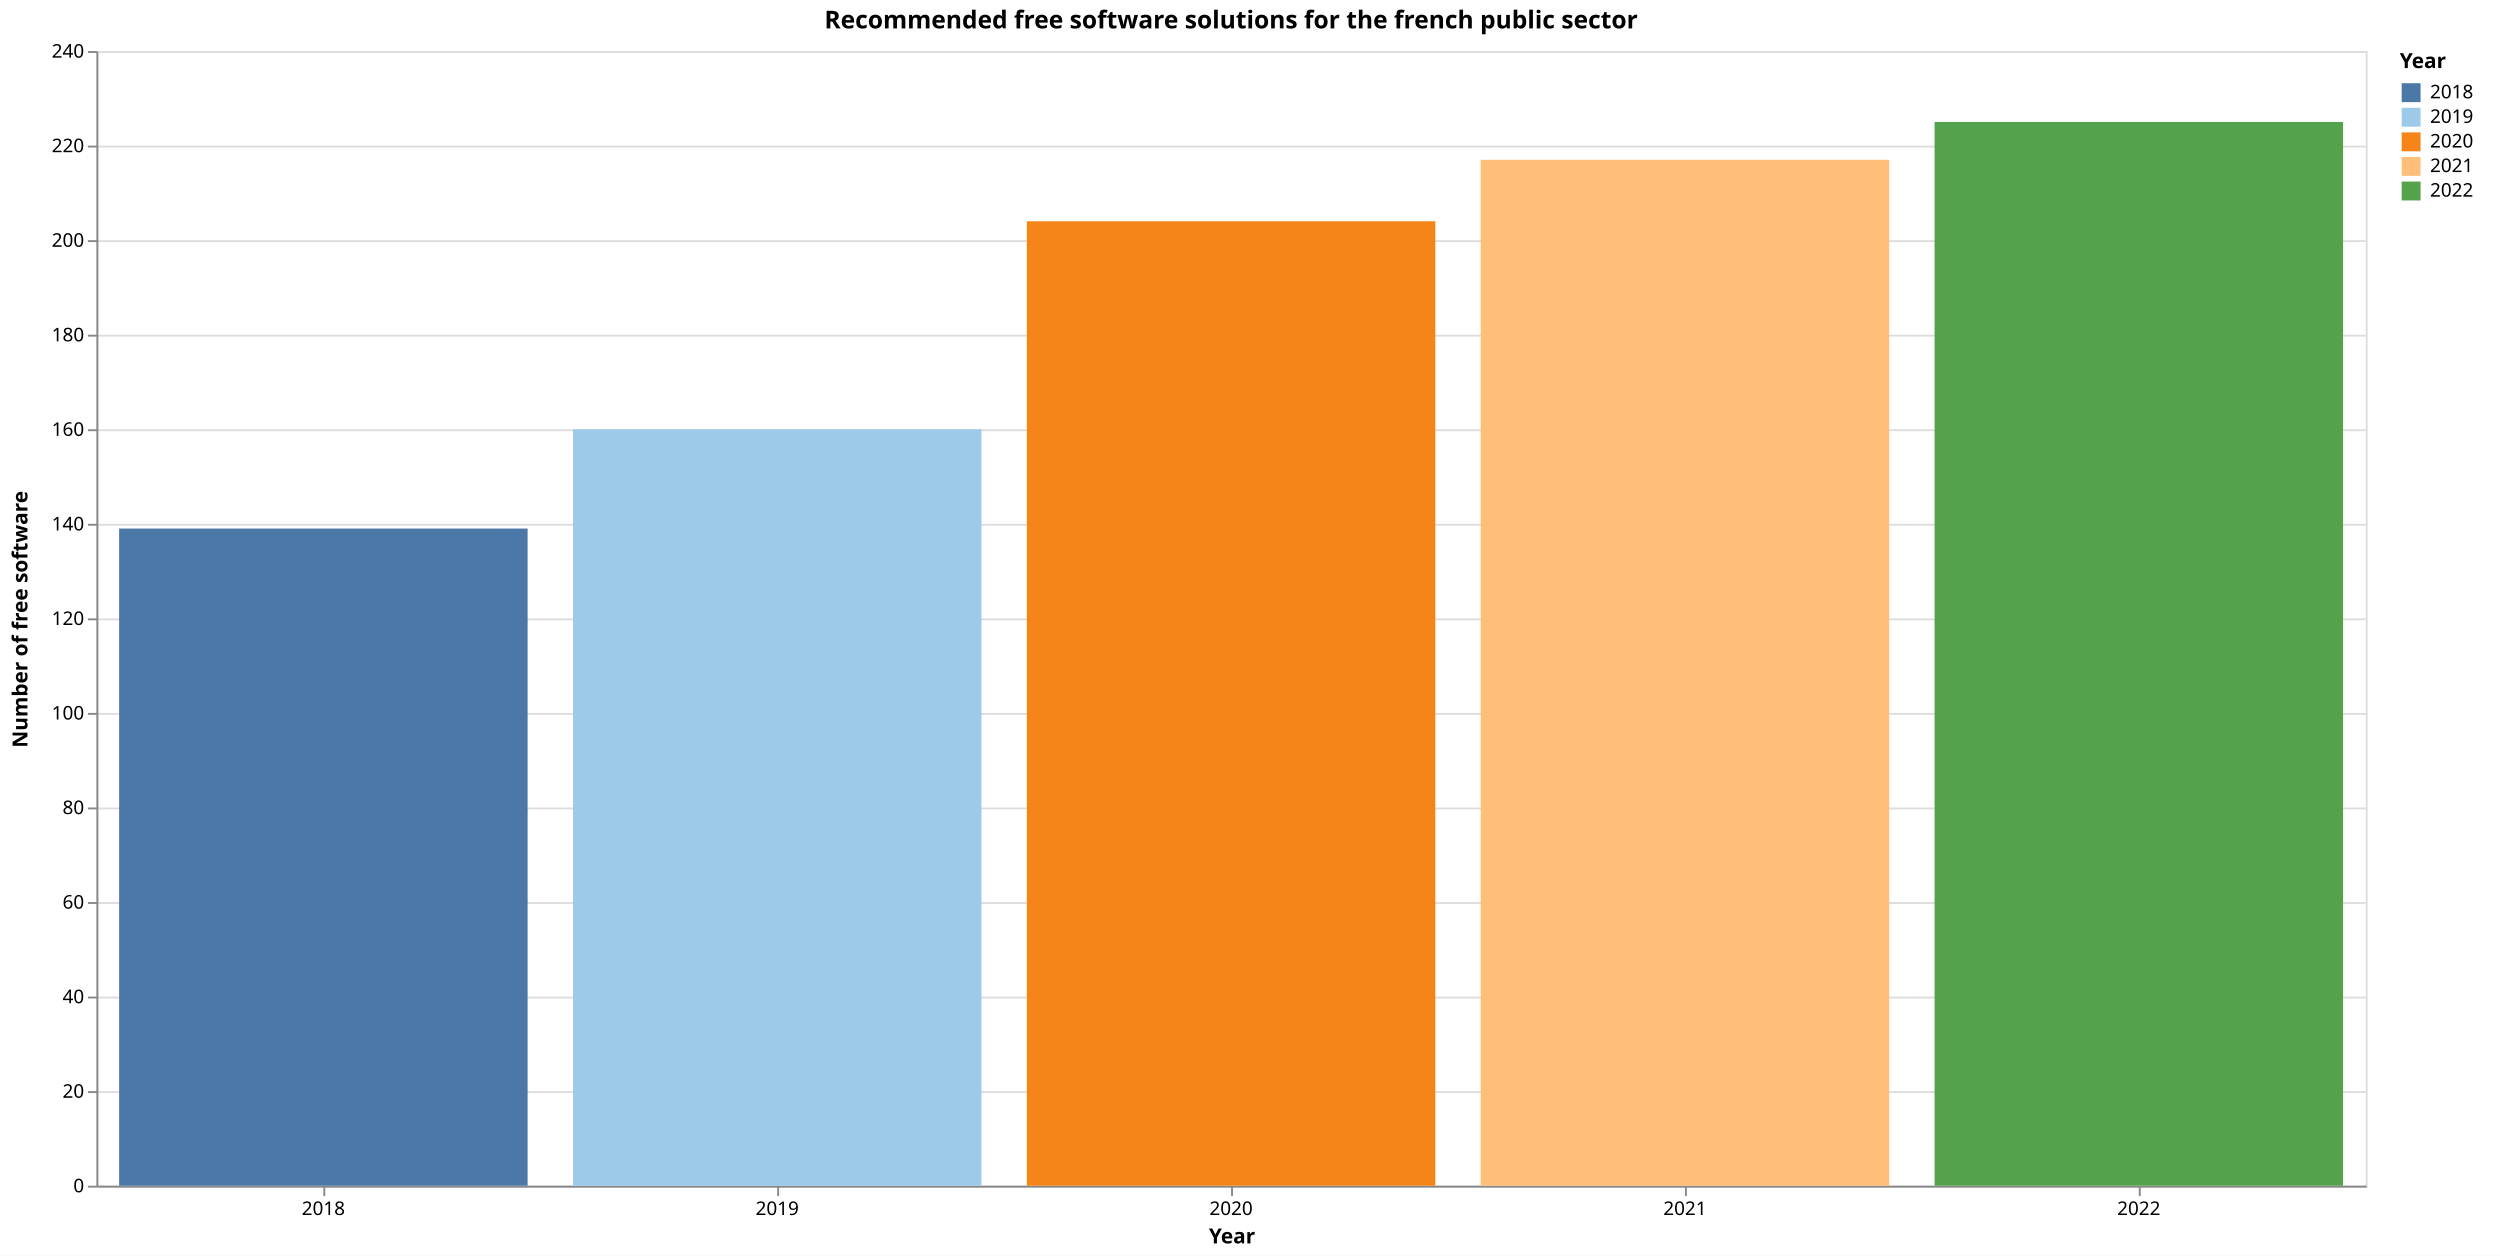
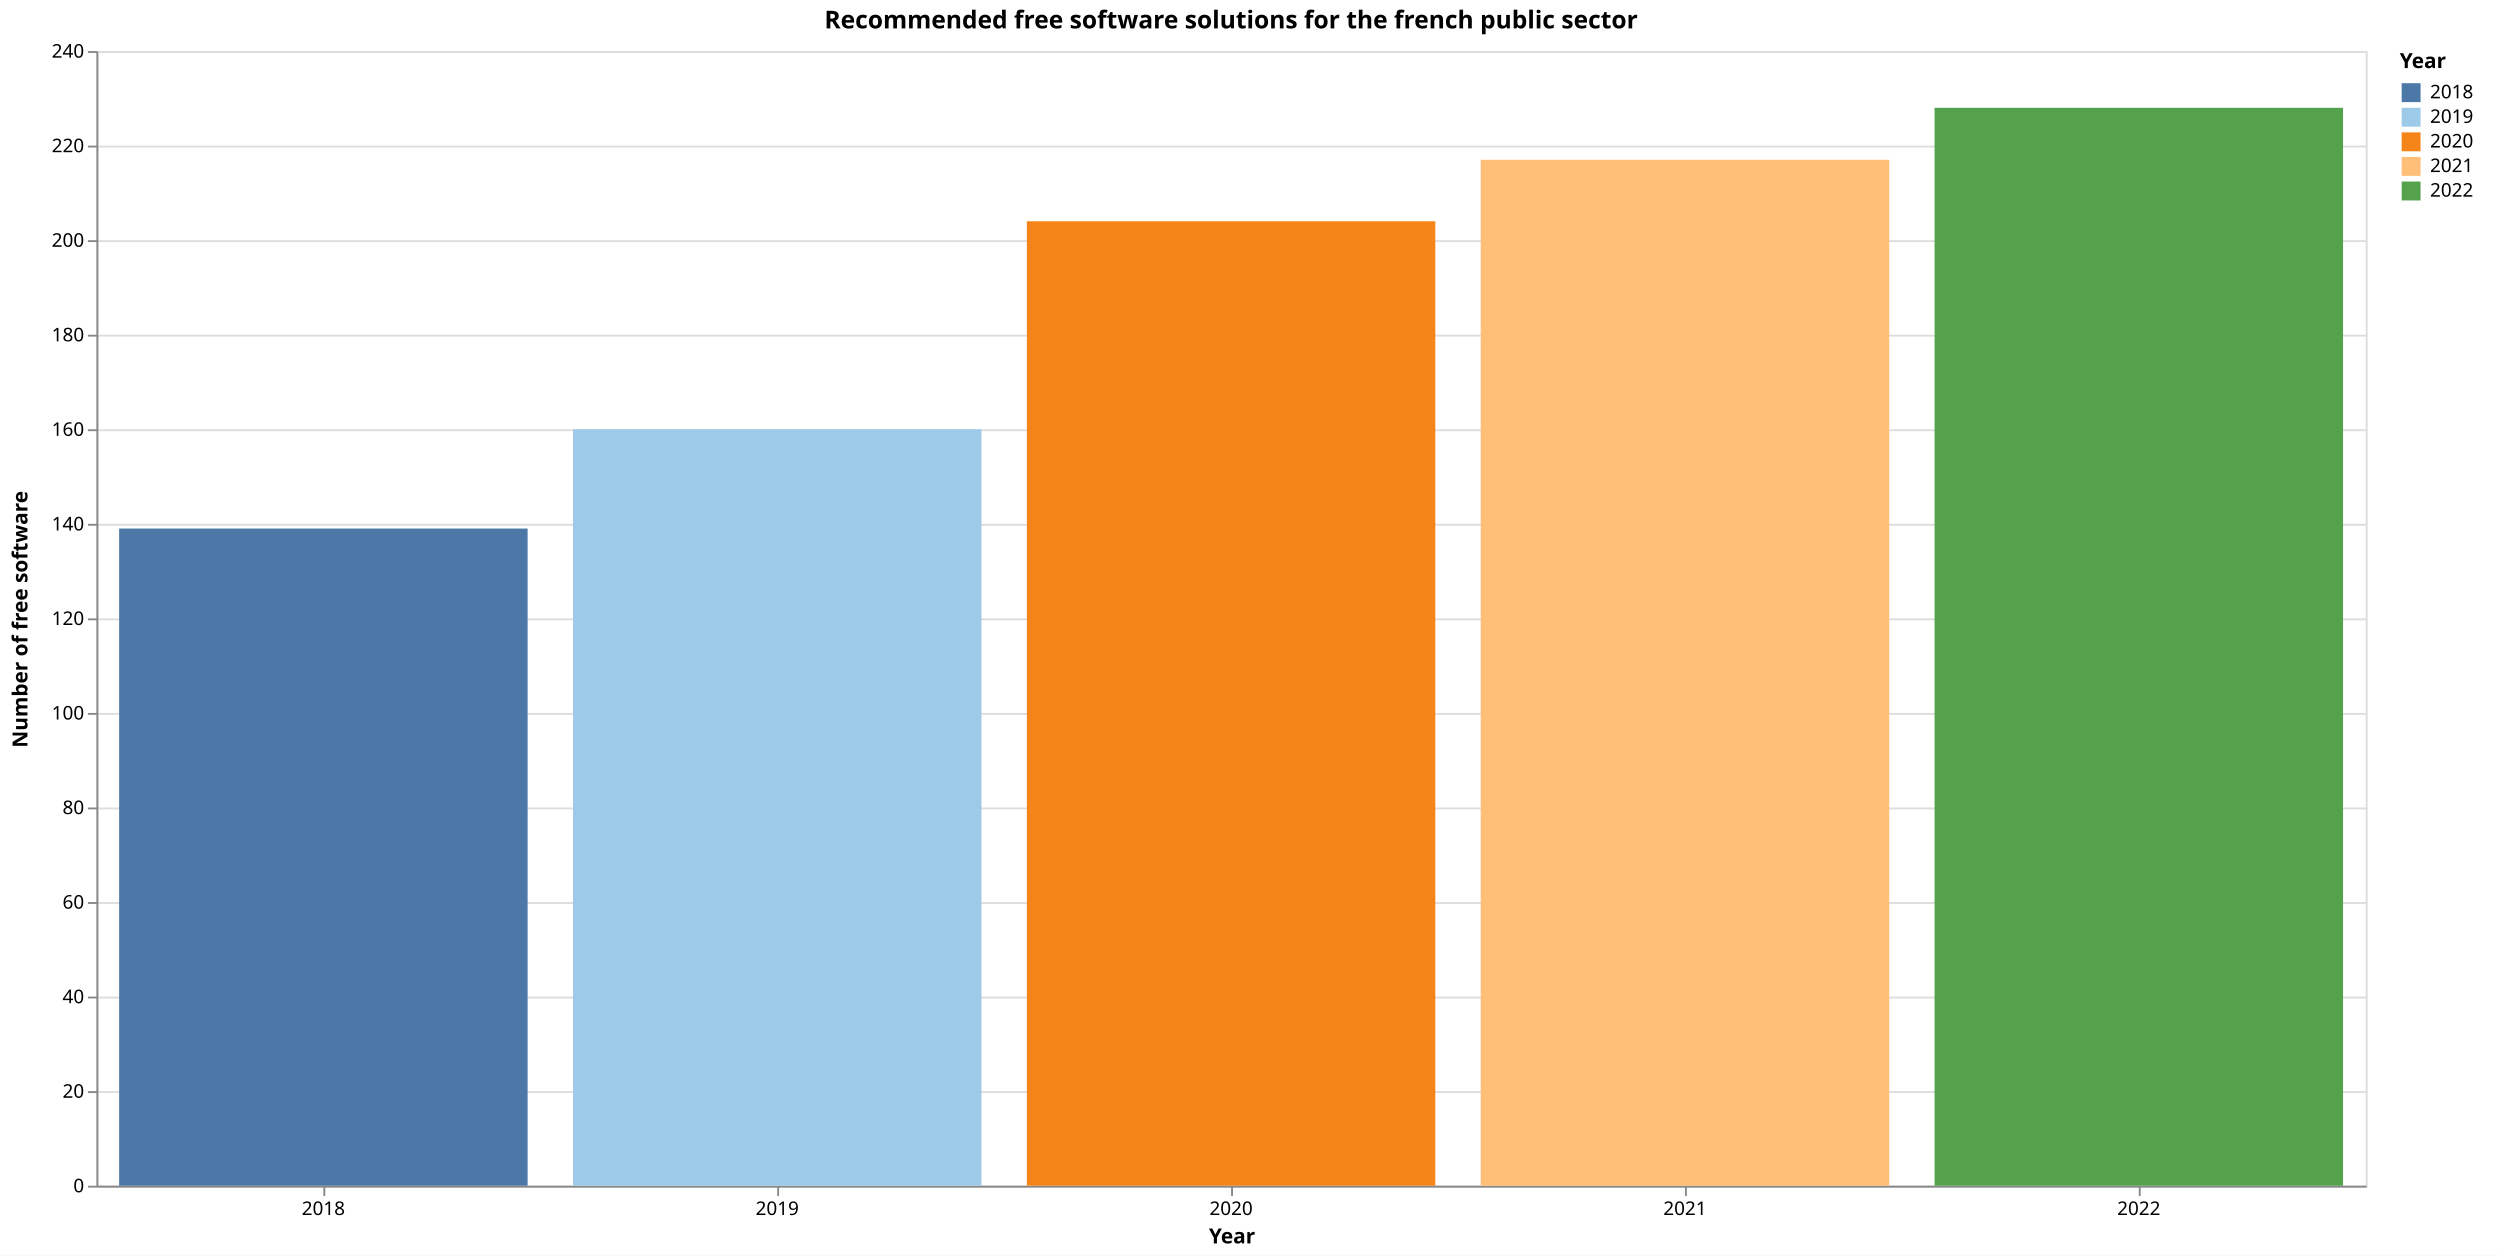
<svg xmlns="http://www.w3.org/2000/svg" version="1.1" class="marks" width="1322" height="664" viewBox="0 0 1322 664">
  <rect width="1322" height="664" fill="white" />
  <g fill="none" stroke-miterlimit="10" transform="translate(51,27)">
    <g class="mark-group role-frame root" role="graphics-object" aria-roledescription="group mark container">
      <g transform="translate(0,0)">
        <path class="background" aria-hidden="true" d="M0.5,0.5h1200v600h-1200Z" stroke="#ddd" />
        <g>
          <g class="mark-group role-axis" aria-hidden="true">
            <g transform="translate(0.5,0.5)">
              <path class="background" aria-hidden="true" d="M0,0h0v0h0Z" pointer-events="none" />
              <g>
                <g class="mark-rule role-axis-grid" pointer-events="none">
                  <line transform="translate(0,600)" x2="1200" y2="0" stroke="#ddd" stroke-width="1" opacity="1" />
                  <line transform="translate(0,550)" x2="1200" y2="0" stroke="#ddd" stroke-width="1" opacity="1" />
                  <line transform="translate(0,500)" x2="1200" y2="0" stroke="#ddd" stroke-width="1" opacity="1" />
                  <line transform="translate(0,450)" x2="1200" y2="0" stroke="#ddd" stroke-width="1" opacity="1" />
                  <line transform="translate(0,400)" x2="1200" y2="0" stroke="#ddd" stroke-width="1" opacity="1" />
                  <line transform="translate(0,350)" x2="1200" y2="0" stroke="#ddd" stroke-width="1" opacity="1" />
                  <line transform="translate(0,300)" x2="1200" y2="0" stroke="#ddd" stroke-width="1" opacity="1" />
                  <line transform="translate(0,250)" x2="1200" y2="0" stroke="#ddd" stroke-width="1" opacity="1" />
                  <line transform="translate(0,200)" x2="1200" y2="0" stroke="#ddd" stroke-width="1" opacity="1" />
                  <line transform="translate(0,150)" x2="1200" y2="0" stroke="#ddd" stroke-width="1" opacity="1" />
                  <line transform="translate(0,100)" x2="1200" y2="0" stroke="#ddd" stroke-width="1" opacity="1" />
                  <line transform="translate(0,50)" x2="1200" y2="0" stroke="#ddd" stroke-width="1" opacity="1" />
                  <line transform="translate(0,0)" x2="1200" y2="0" stroke="#ddd" stroke-width="1" opacity="1" />
                </g>
              </g>
              <path class="foreground" aria-hidden="true" d="" pointer-events="none" display="none" />
            </g>
          </g>
          <g class="mark-group role-axis" role="graphics-symbol" aria-roledescription="axis" aria-label="X-axis titled 'Year' for a discrete scale with 5 values: 2018, 2019, 2020, 2021, 2022">
            <g transform="translate(0.5,600.5)">
              <path class="background" aria-hidden="true" d="M0,0h0v0h0Z" pointer-events="none" />
              <g>
                <g class="mark-rule role-axis-tick" pointer-events="none">
                  <line transform="translate(120,0)" x2="0" y2="5" stroke="#888" stroke-width="1" opacity="1" />
                  <line transform="translate(360,0)" x2="0" y2="5" stroke="#888" stroke-width="1" opacity="1" />
                  <line transform="translate(600,0)" x2="0" y2="5" stroke="#888" stroke-width="1" opacity="1" />
                  <line transform="translate(840,0)" x2="0" y2="5" stroke="#888" stroke-width="1" opacity="1" />
                  <line transform="translate(1080,0)" x2="0" y2="5" stroke="#888" stroke-width="1" opacity="1" />
                </g>
                <g class="mark-text role-axis-label" pointer-events="none">
                  <text text-anchor="middle" transform="translate(119.5,15)" font-family="sans-serif" font-size="10px" fill="#000" opacity="1">2018</text>
                  <text text-anchor="middle" transform="translate(359.5,15)" font-family="sans-serif" font-size="10px" fill="#000" opacity="1">2019</text>
                  <text text-anchor="middle" transform="translate(599.5,15)" font-family="sans-serif" font-size="10px" fill="#000" opacity="1">2020</text>
                  <text text-anchor="middle" transform="translate(839.5,15)" font-family="sans-serif" font-size="10px" fill="#000" opacity="1">2021</text>
                  <text text-anchor="middle" transform="translate(1079.5,15)" font-family="sans-serif" font-size="10px" fill="#000" opacity="1">2022</text>
                </g>
                <g class="mark-rule role-axis-domain" pointer-events="none">
                  <line transform="translate(0,0)" x2="1200" y2="0" stroke="#888" stroke-width="1" opacity="1" />
                </g>
                <g class="mark-text role-axis-title" pointer-events="none">
                  <text text-anchor="middle" transform="translate(600,30)" font-family="sans-serif" font-size="11px" font-weight="bold" fill="#000" opacity="1">Year</text>
                </g>
              </g>
              <path class="foreground" aria-hidden="true" d="" pointer-events="none" display="none" />
            </g>
          </g>
          <g class="mark-group role-axis" role="graphics-symbol" aria-roledescription="axis" aria-label="Y-axis titled 'Number of free software' for a linear scale with values from 0 to 240">
            <g transform="translate(0.5,0.5)">
              <path class="background" aria-hidden="true" d="M0,0h0v0h0Z" pointer-events="none" />
              <g>
                <g class="mark-rule role-axis-tick" pointer-events="none">
                  <line transform="translate(0,600)" x2="-5" y2="0" stroke="#888" stroke-width="1" opacity="1" />
                  <line transform="translate(0,550)" x2="-5" y2="0" stroke="#888" stroke-width="1" opacity="1" />
                  <line transform="translate(0,500)" x2="-5" y2="0" stroke="#888" stroke-width="1" opacity="1" />
                  <line transform="translate(0,450)" x2="-5" y2="0" stroke="#888" stroke-width="1" opacity="1" />
                  <line transform="translate(0,400)" x2="-5" y2="0" stroke="#888" stroke-width="1" opacity="1" />
                  <line transform="translate(0,350)" x2="-5" y2="0" stroke="#888" stroke-width="1" opacity="1" />
                  <line transform="translate(0,300)" x2="-5" y2="0" stroke="#888" stroke-width="1" opacity="1" />
                  <line transform="translate(0,250)" x2="-5" y2="0" stroke="#888" stroke-width="1" opacity="1" />
                  <line transform="translate(0,200)" x2="-5" y2="0" stroke="#888" stroke-width="1" opacity="1" />
                  <line transform="translate(0,150)" x2="-5" y2="0" stroke="#888" stroke-width="1" opacity="1" />
                  <line transform="translate(0,100)" x2="-5" y2="0" stroke="#888" stroke-width="1" opacity="1" />
                  <line transform="translate(0,50)" x2="-5" y2="0" stroke="#888" stroke-width="1" opacity="1" />
                  <line transform="translate(0,0)" x2="-5" y2="0" stroke="#888" stroke-width="1" opacity="1" />
                </g>
                <g class="mark-text role-axis-label" pointer-events="none">
                  <text text-anchor="end" transform="translate(-7,603)" font-family="sans-serif" font-size="10px" fill="#000" opacity="1">0</text>
                  <text text-anchor="end" transform="translate(-7,553)" font-family="sans-serif" font-size="10px" fill="#000" opacity="1">20</text>
                  <text text-anchor="end" transform="translate(-7,503)" font-family="sans-serif" font-size="10px" fill="#000" opacity="1">40</text>
                  <text text-anchor="end" transform="translate(-7,453)" font-family="sans-serif" font-size="10px" fill="#000" opacity="1">60</text>
                  <text text-anchor="end" transform="translate(-7,403)" font-family="sans-serif" font-size="10px" fill="#000" opacity="1">80</text>
                  <text text-anchor="end" transform="translate(-7,353)" font-family="sans-serif" font-size="10px" fill="#000" opacity="1">100</text>
                  <text text-anchor="end" transform="translate(-7,303)" font-family="sans-serif" font-size="10px" fill="#000" opacity="1">120</text>
                  <text text-anchor="end" transform="translate(-7,253)" font-family="sans-serif" font-size="10px" fill="#000" opacity="1">140</text>
                  <text text-anchor="end" transform="translate(-7,203)" font-family="sans-serif" font-size="10px" fill="#000" opacity="1">160</text>
                  <text text-anchor="end" transform="translate(-7,153)" font-family="sans-serif" font-size="10px" fill="#000" opacity="1">180</text>
                  <text text-anchor="end" transform="translate(-7,103)" font-family="sans-serif" font-size="10px" fill="#000" opacity="1">200</text>
                  <text text-anchor="end" transform="translate(-7,53)" font-family="sans-serif" font-size="10px" fill="#000" opacity="1">220</text>
                  <text text-anchor="end" transform="translate(-7,3)" font-family="sans-serif" font-size="10px" fill="#000" opacity="1">240</text>
                </g>
                <g class="mark-rule role-axis-domain" pointer-events="none">
                  <line transform="translate(0,600)" x2="0" y2="-600" stroke="#888" stroke-width="1" opacity="1" />
                </g>
                <g class="mark-text role-axis-title" pointer-events="none">
                  <text text-anchor="middle" transform="translate(-35,300) rotate(-90) translate(0,-2)" font-family="sans-serif" font-size="11px" font-weight="bold" fill="#000" opacity="1">Number of free software</text>
                </g>
              </g>
              <path class="foreground" aria-hidden="true" d="" pointer-events="none" display="none" />
            </g>
          </g>
          <g class="mark-rect role-mark marks" role="graphics-object" aria-roledescription="rect mark container">
            <path aria-label="year: 2018; count: 139" role="graphics-symbol" aria-roledescription="bar" d="M12,252.5h216v347.5h-216Z" fill="#4c78a8" />
            <path aria-label="year: 2019; count: 160" role="graphics-symbol" aria-roledescription="bar" d="M252,200h216v400h-216Z" fill="#9ecae9" />
            <path aria-label="year: 2020; count: 204" role="graphics-symbol" aria-roledescription="bar" d="M492,90h216v510h-216Z" fill="#f58518" />
            <path aria-label="year: 2021; count: 217" role="graphics-symbol" aria-roledescription="bar" d="M732,57.5h216v542.5h-216Z" fill="#ffbf79" />
-             <path aria-label="year: 2022; count: 225" role="graphics-symbol" aria-roledescription="bar" d="M972,37.5h216v562.5h-216Z" fill="#54a24b" />
+             <path aria-label="year: 2022; count: 228" role="graphics-symbol" aria-roledescription="bar" d="M972,30h216v570h-216Z" fill="#54a24b" />
          </g>
          <g class="mark-group role-legend" role="graphics-symbol" aria-roledescription="legend" aria-label="Symbol legend titled 'Year' for fill color with 5 values: 2018, 2019, 2020, 2021, 2022">
            <g transform="translate(1218,0)">
              <path class="background" aria-hidden="true" d="M0,0h48v79h-48Z" pointer-events="none" />
              <g>
                <g class="mark-group role-legend-entry">
                  <g transform="translate(0,16)">
                    <path class="background" aria-hidden="true" d="M0,0h0v0h0Z" pointer-events="none" />
                    <g>
                      <g class="mark-group role-scope" role="graphics-object" aria-roledescription="group mark container">
                        <g transform="translate(0,0)">
                          <path class="background" aria-hidden="true" d="M0,0h48v11h-48Z" pointer-events="none" opacity="1" />
                          <g>
                            <g class="mark-symbol role-legend-symbol" pointer-events="none">
                              <path transform="translate(6,6)" d="M-5,-5h10v10h-10Z" fill="#4c78a8" stroke-width="1.5" opacity="1" />
                            </g>
                            <g class="mark-text role-legend-label" pointer-events="none">
                              <text text-anchor="start" transform="translate(16,9)" font-family="sans-serif" font-size="10px" fill="#000" opacity="1">2018</text>
                            </g>
                          </g>
                          <path class="foreground" aria-hidden="true" d="" pointer-events="none" display="none" />
                        </g>
                        <g transform="translate(0,13)">
                          <path class="background" aria-hidden="true" d="M0,0h48v11h-48Z" pointer-events="none" opacity="1" />
                          <g>
                            <g class="mark-symbol role-legend-symbol" pointer-events="none">
                              <path transform="translate(6,6)" d="M-5,-5h10v10h-10Z" fill="#9ecae9" stroke-width="1.5" opacity="1" />
                            </g>
                            <g class="mark-text role-legend-label" pointer-events="none">
                              <text text-anchor="start" transform="translate(16,9)" font-family="sans-serif" font-size="10px" fill="#000" opacity="1">2019</text>
                            </g>
                          </g>
                          <path class="foreground" aria-hidden="true" d="" pointer-events="none" display="none" />
                        </g>
                        <g transform="translate(0,26)">
                          <path class="background" aria-hidden="true" d="M0,0h48v11h-48Z" pointer-events="none" opacity="1" />
                          <g>
                            <g class="mark-symbol role-legend-symbol" pointer-events="none">
                              <path transform="translate(6,6)" d="M-5,-5h10v10h-10Z" fill="#f58518" stroke-width="1.5" opacity="1" />
                            </g>
                            <g class="mark-text role-legend-label" pointer-events="none">
                              <text text-anchor="start" transform="translate(16,9)" font-family="sans-serif" font-size="10px" fill="#000" opacity="1">2020</text>
                            </g>
                          </g>
                          <path class="foreground" aria-hidden="true" d="" pointer-events="none" display="none" />
                        </g>
                        <g transform="translate(0,39)">
                          <path class="background" aria-hidden="true" d="M0,0h48v11h-48Z" pointer-events="none" opacity="1" />
                          <g>
                            <g class="mark-symbol role-legend-symbol" pointer-events="none">
                              <path transform="translate(6,6)" d="M-5,-5h10v10h-10Z" fill="#ffbf79" stroke-width="1.5" opacity="1" />
                            </g>
                            <g class="mark-text role-legend-label" pointer-events="none">
                              <text text-anchor="start" transform="translate(16,9)" font-family="sans-serif" font-size="10px" fill="#000" opacity="1">2021</text>
                            </g>
                          </g>
                          <path class="foreground" aria-hidden="true" d="" pointer-events="none" display="none" />
                        </g>
                        <g transform="translate(0,52)">
                          <path class="background" aria-hidden="true" d="M0,0h48v11h-48Z" pointer-events="none" opacity="1" />
                          <g>
                            <g class="mark-symbol role-legend-symbol" pointer-events="none">
                              <path transform="translate(6,6)" d="M-5,-5h10v10h-10Z" fill="#54a24b" stroke-width="1.5" opacity="1" />
                            </g>
                            <g class="mark-text role-legend-label" pointer-events="none">
                              <text text-anchor="start" transform="translate(16,9)" font-family="sans-serif" font-size="10px" fill="#000" opacity="1">2022</text>
                            </g>
                          </g>
                          <path class="foreground" aria-hidden="true" d="" pointer-events="none" display="none" />
                        </g>
                      </g>
                    </g>
                    <path class="foreground" aria-hidden="true" d="" pointer-events="none" display="none" />
                  </g>
                </g>
                <g class="mark-text role-legend-title" pointer-events="none">
                  <text text-anchor="start" transform="translate(0,9)" font-family="sans-serif" font-size="11px" font-weight="bold" fill="#000" opacity="1">Year</text>
                </g>
              </g>
              <path class="foreground" aria-hidden="true" d="" pointer-events="none" display="none" />
            </g>
          </g>
          <g class="mark-group role-title">
            <g transform="translate(600,-22)">
              <path class="background" aria-hidden="true" d="M0,0h0v0h0Z" pointer-events="none" />
              <g>
                <g class="mark-text role-title-text" role="graphics-symbol" aria-roledescription="title" aria-label="Title text 'Recommended free software solutions for the french public sector'" pointer-events="none">
                  <text text-anchor="middle" transform="translate(0,10)" font-family="sans-serif" font-size="13px" font-weight="bold" fill="#000" opacity="1">Recommended free software solutions for the french public sector</text>
                </g>
              </g>
              <path class="foreground" aria-hidden="true" d="" pointer-events="none" display="none" />
            </g>
          </g>
        </g>
        <path class="foreground" aria-hidden="true" d="" display="none" />
      </g>
    </g>
  </g>
</svg>
